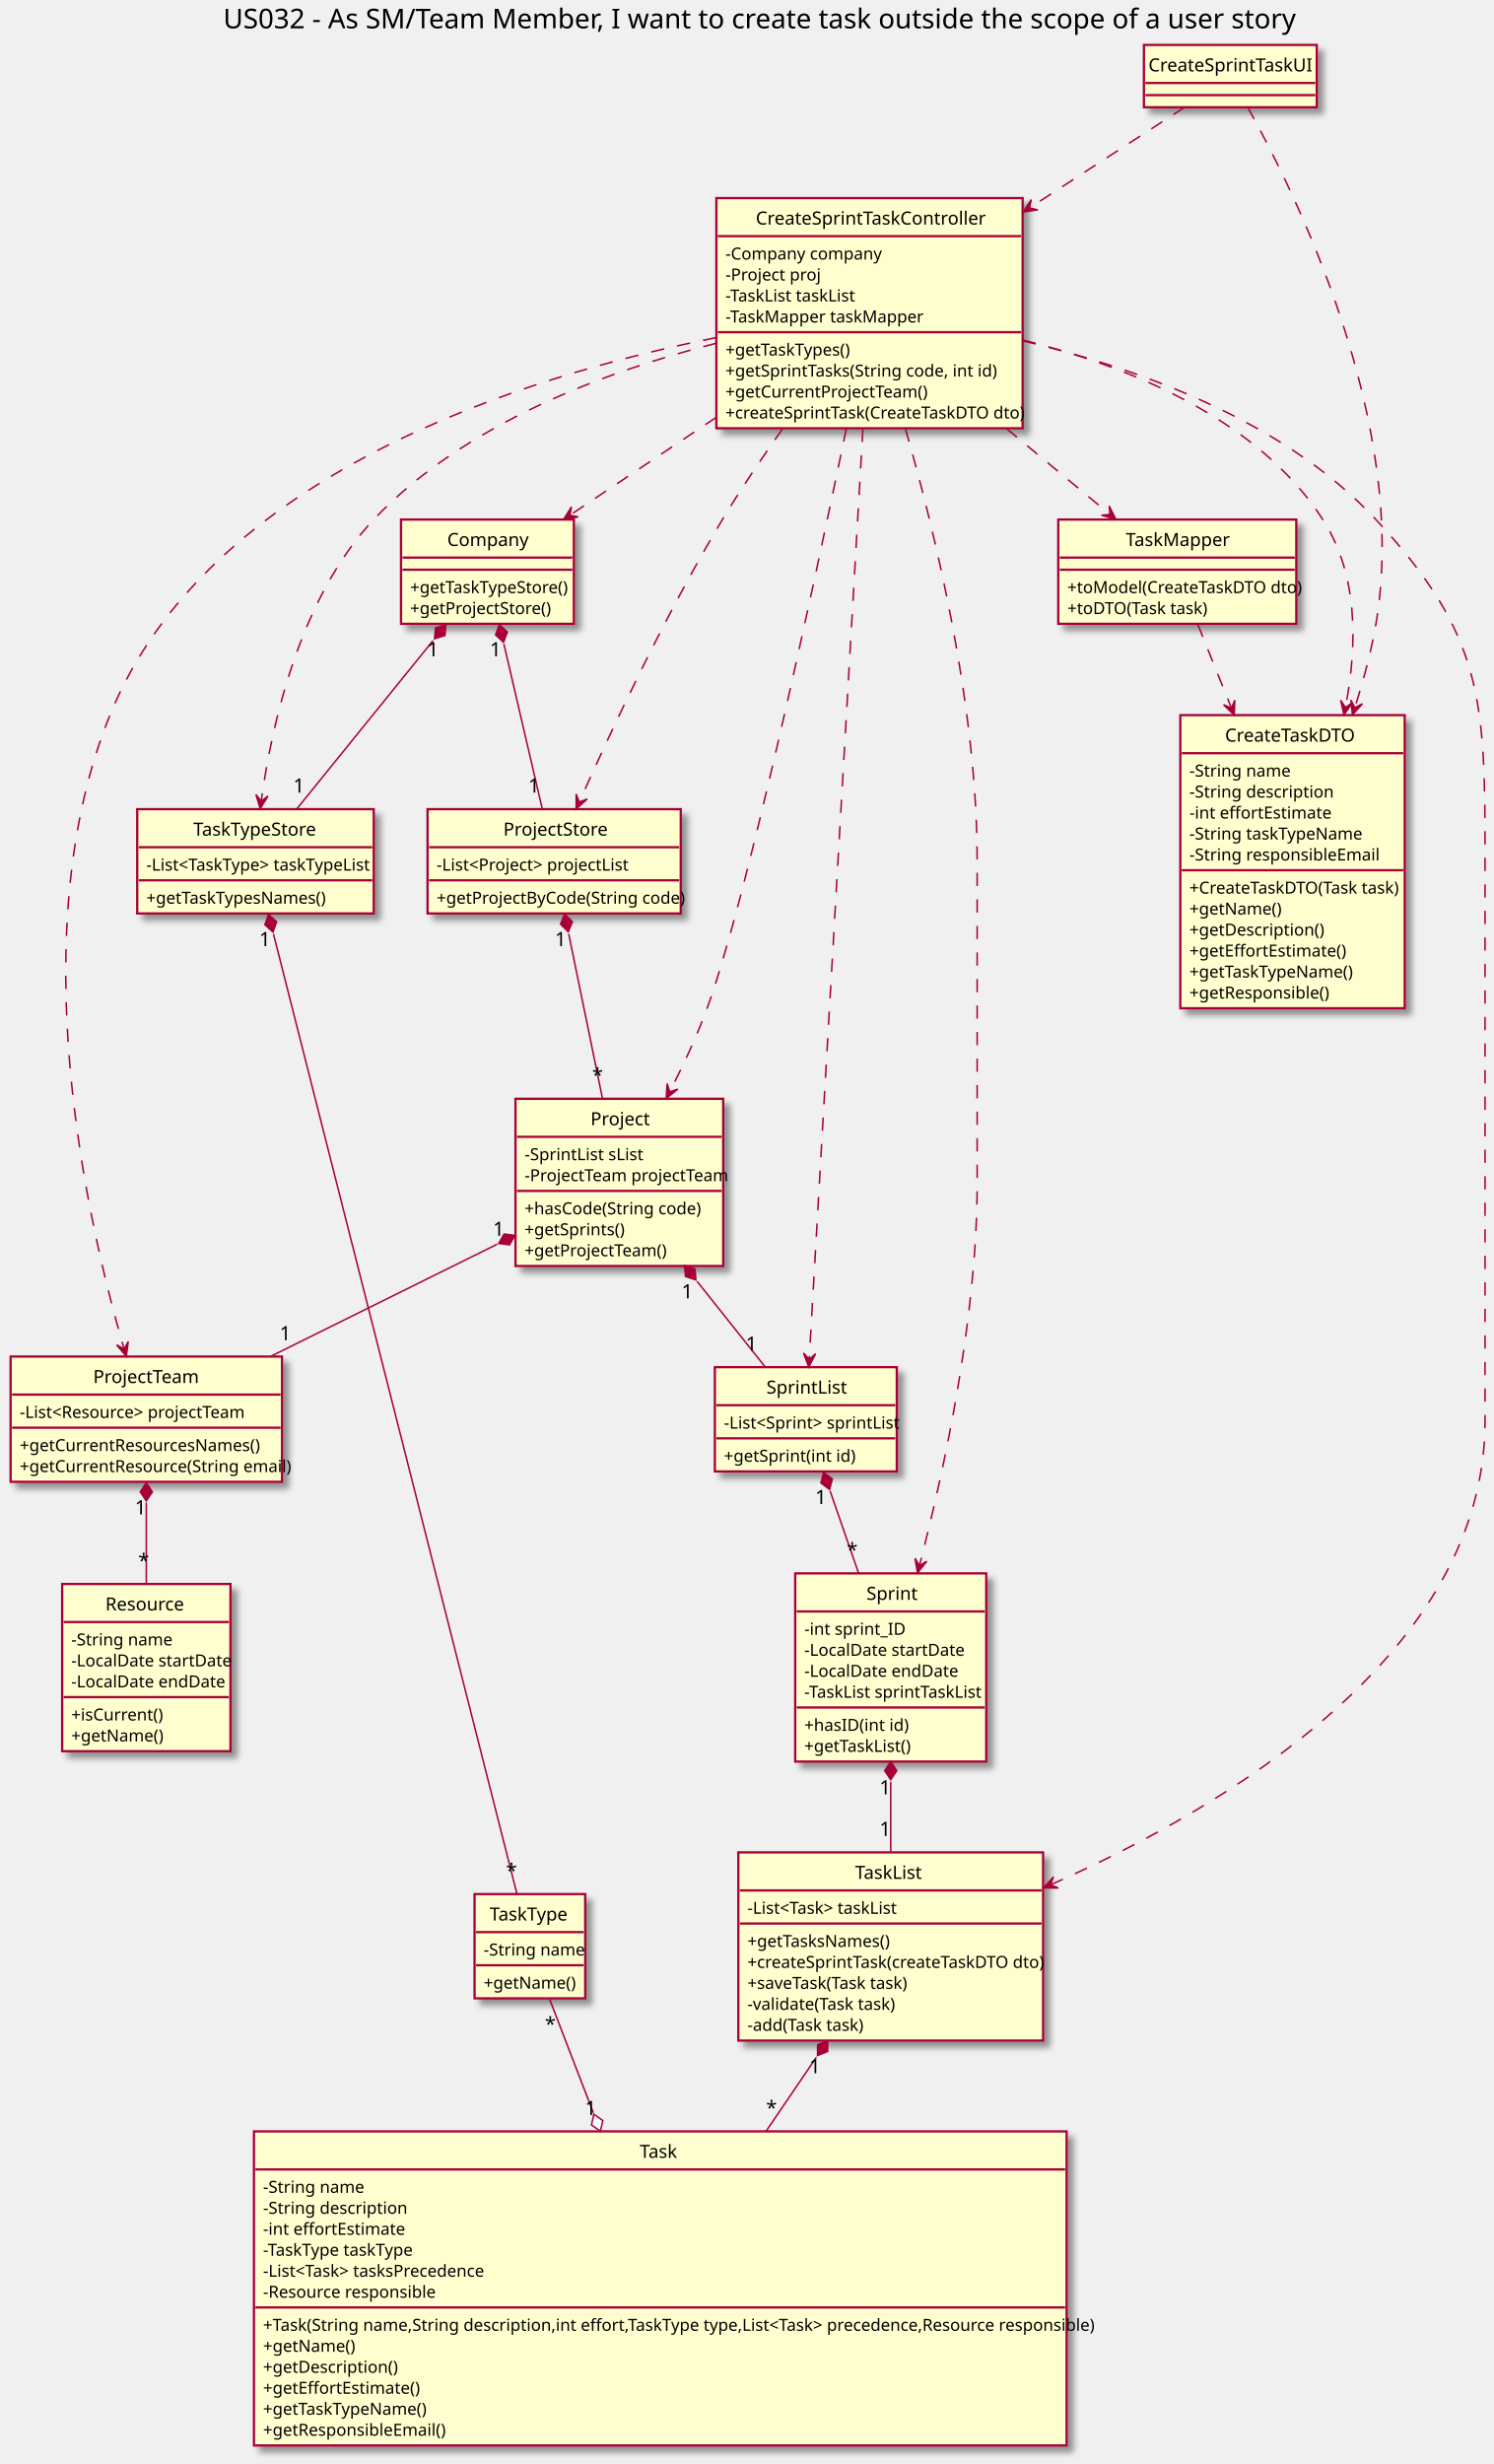
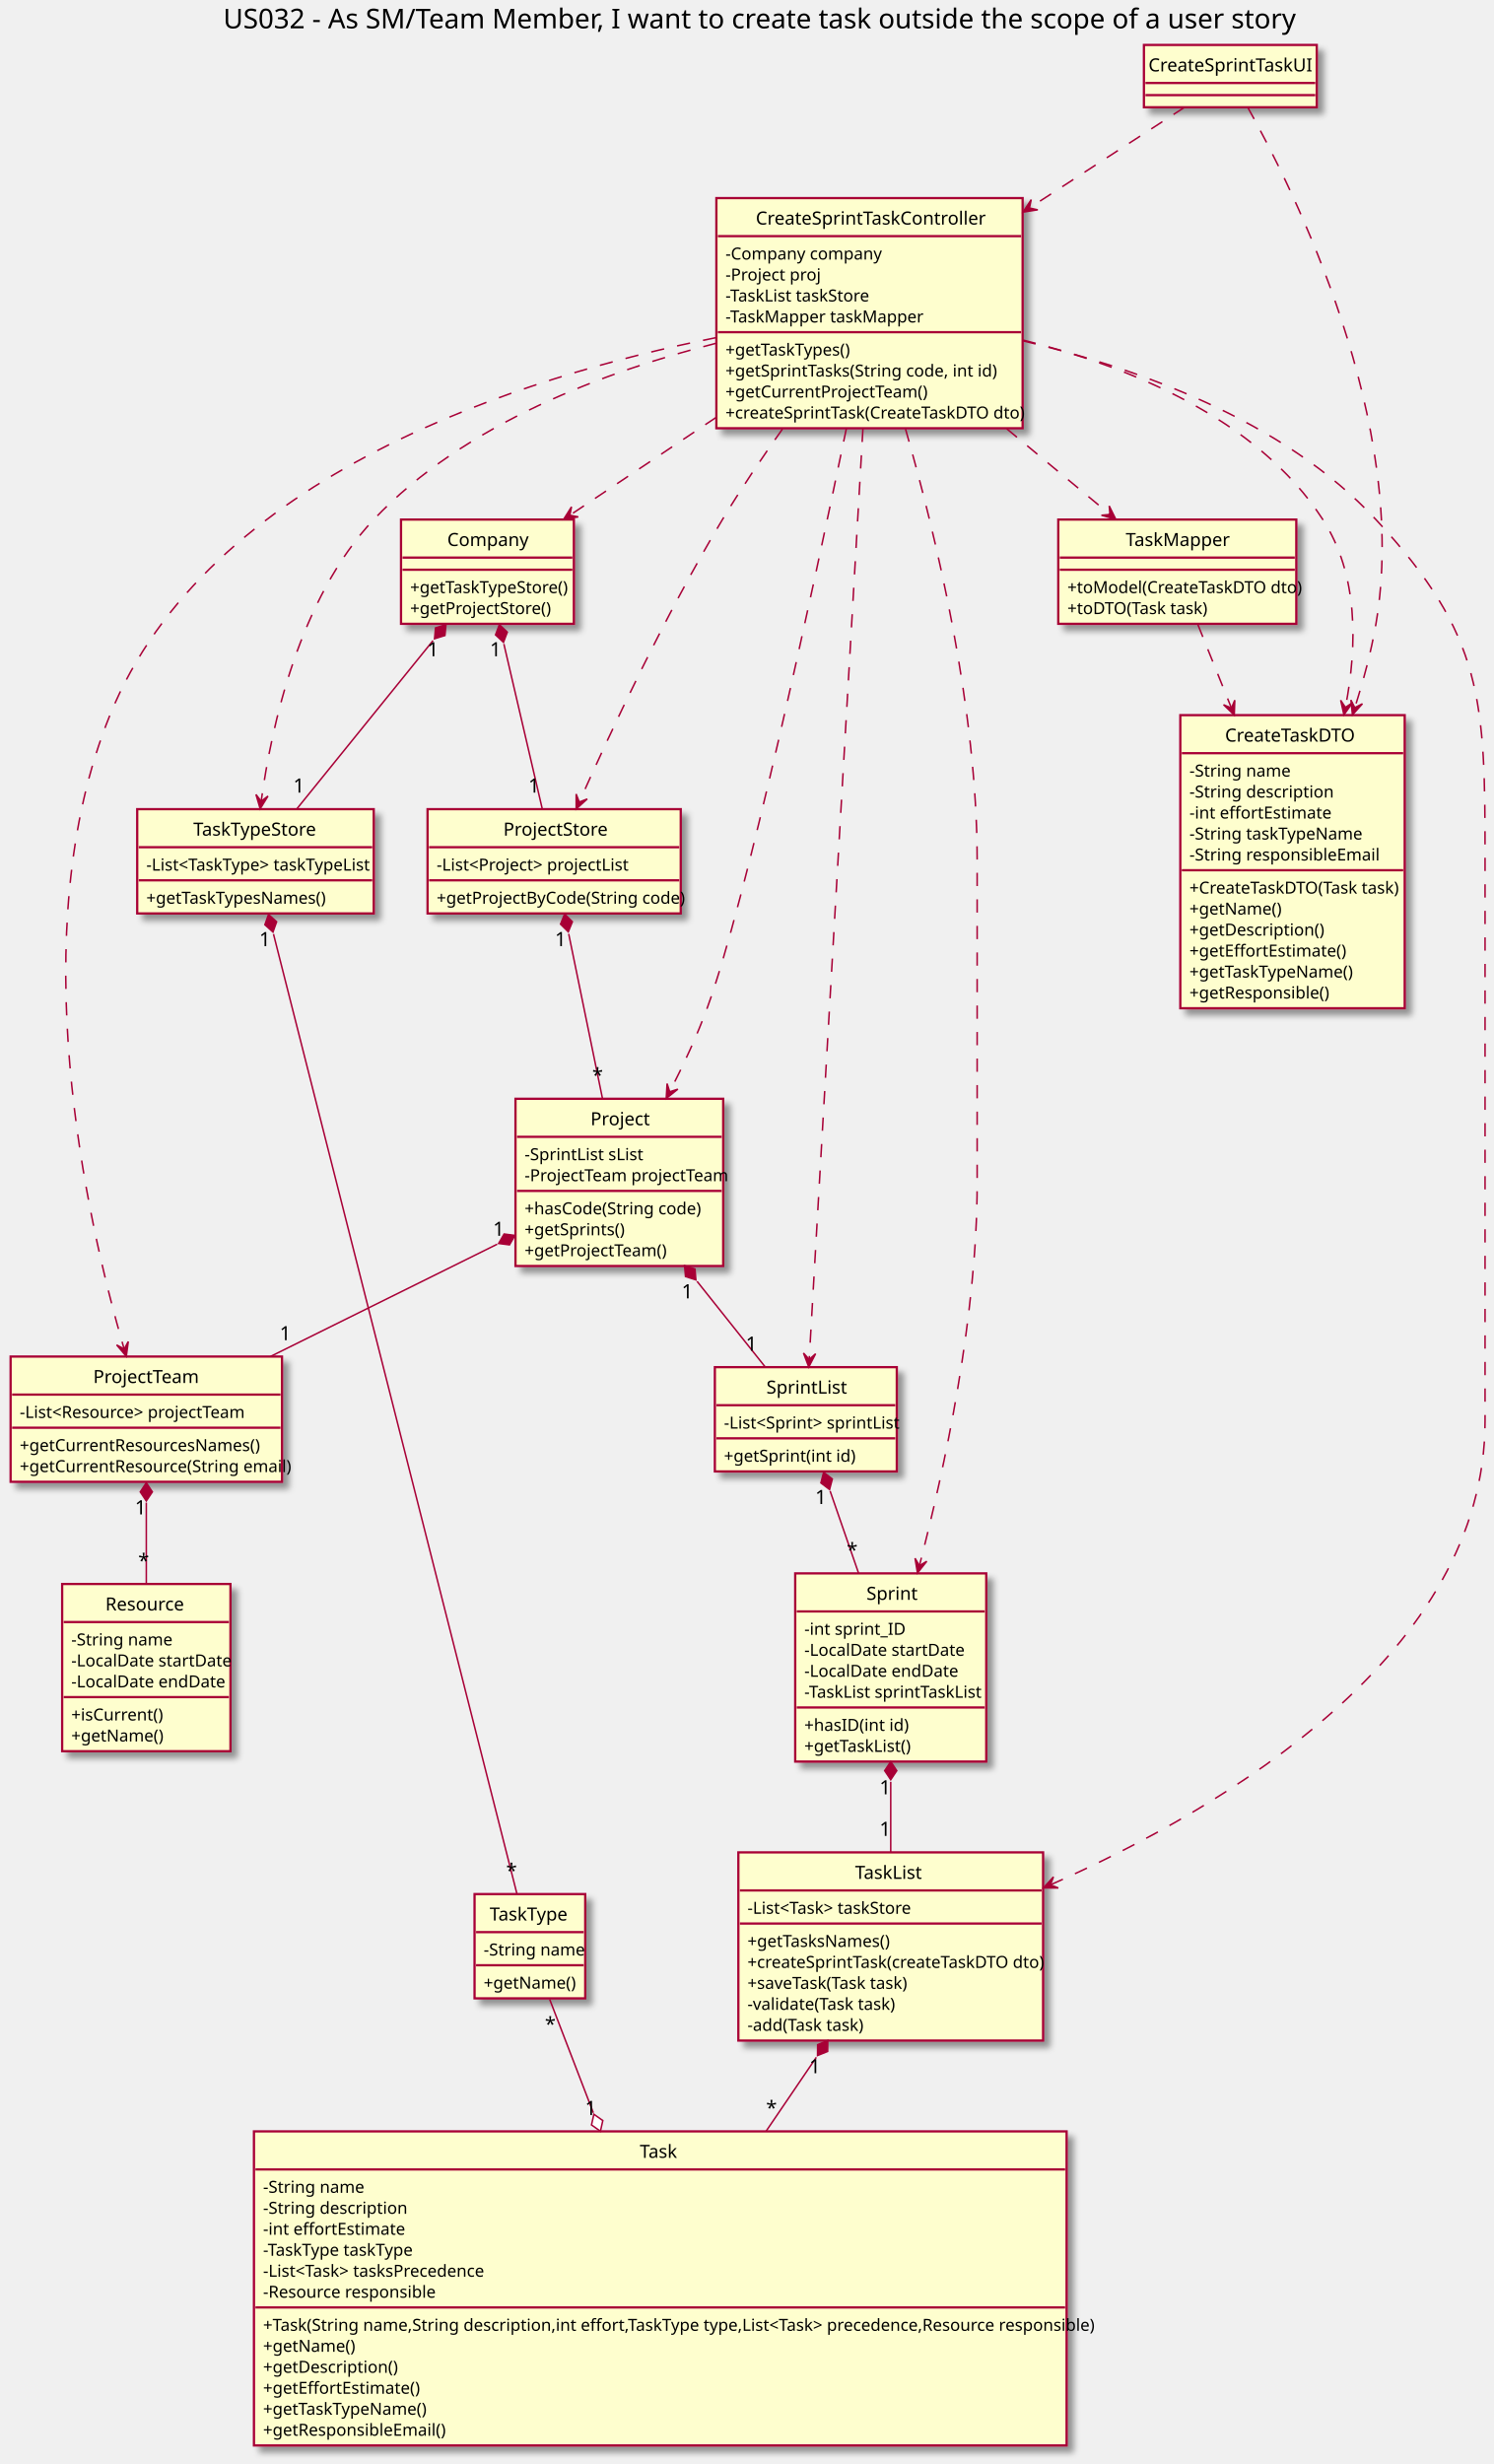
<svg xmlns="http://www.w3.org/2000/svg" contentScriptType="application/ecmascript" contentStyleType="text/css" height="1300.8px" preserveAspectRatio="none" style="width:788px;height:1300px;background:#FFFFFF;" version="1.1" viewBox="0 0 788 1300" width="788.8px" zoomAndPan="magnify">
  <defs>
    <filter height="300%" id="fg4jkliilex7c" width="300%" x="-1" y="-1">
      <feGaussianBlur result="blurOut" stdDeviation="1.6" />
      <feColorMatrix in="blurOut" result="blurOut2" type="matrix" values="0 0 0 0 0 0 0 0 0 0 0 0 0 0 0 0 0 0 .4 0" />
      <feOffset dx="3.2" dy="3.2" in="blurOut2" result="blurOut3" />
      <feBlend in="SourceGraphic" in2="blurOut3" mode="normal" />
    </filter>
  </defs>
  <g>
    <text fill="#000000" font-family="sans-serif" font-size="14.4" lengthAdjust="spacing" textLength="543.2" x="117.8" y="14.948">US032 - As SM/Team Member, I want to create task outside the scope of a user story</text>
    <rect codeLine="8" fill="#FEFECE" filter="url(#fg4jkliilex7c)" height="32.875" id="CreateSprintTaskUI" style="stroke:#A80036;stroke-width:1.2;" width="91.2" x="603.6" y="23.712" />
    <text fill="#000000" font-family="sans-serif" font-size="9.6" lengthAdjust="spacing" textLength="86.4" x="606" y="37.678">CreateSprintTaskUI</text>
    <line style="stroke:#A80036;stroke-width:1.2;" x1="604.4" x2="694" y1="43.788" y2="43.788" />
    <line style="stroke:#A80036;stroke-width:1.2;" x1="604.4" x2="694" y1="50.188" y2="50.188" />
    <rect codeLine="10" fill="#FEFECE" filter="url(#fg4jkliilex7c)" height="121.425" id="CreateSprintTaskController" style="stroke:#A80036;stroke-width:1.2;" width="161.6" x="378" y="104.513" />
    <text fill="#000000" font-family="sans-serif" font-size="9.6" lengthAdjust="spacing" textLength="120" x="398.8" y="118.478">CreateSprintTaskController</text>
    <line style="stroke:#A80036;stroke-width:1.2;" x1="378.8" x2="538.8" y1="124.588" y2="124.588" />
    <text fill="#000000" font-family="sans-serif" font-size="8.8" lengthAdjust="spacing" textLength="76.8" x="382.8" y="136.923">-Company company</text>
    <text fill="#000000" font-family="sans-serif" font-size="8.8" lengthAdjust="spacing" textLength="46.4" x="382.8" y="147.991">-Project proj</text>
-     <text fill="#000000" font-family="sans-serif" font-size="8.8" lengthAdjust="spacing" textLength="67.2" x="382.8" y="159.06">-TaskList taskList</text>
+     <text fill="#000000" font-family="sans-serif" font-size="8.8" lengthAdjust="spacing" textLength="67.2" x="382.8" y="159.06">-TaskList taskStore</text>
    <text fill="#000000" font-family="sans-serif" font-size="8.8" lengthAdjust="spacing" textLength="97.6" x="382.8" y="170.129">-TaskMapper taskMapper</text>
    <line style="stroke:#A80036;stroke-width:1.2;" x1="378.8" x2="538.8" y1="175.262" y2="175.262" />
    <text fill="#000000" font-family="sans-serif" font-size="8.8" lengthAdjust="spacing" textLength="65.6" x="382.8" y="187.598">+getTaskTypes()</text>
    <text fill="#000000" font-family="sans-serif" font-size="8.8" lengthAdjust="spacing" textLength="135.2" x="382.8" y="198.666">+getSprintTasks(String code, int id)</text>
    <text fill="#000000" font-family="sans-serif" font-size="8.8" lengthAdjust="spacing" textLength="99.2" x="382.8" y="209.735">+getCurrentProjectTeam()</text>
    <text fill="#000000" font-family="sans-serif" font-size="8.8" lengthAdjust="spacing" textLength="152" x="382.8" y="220.804">+createSprintTask(CreateTaskDTO dto)</text>
    <rect codeLine="21" fill="#FEFECE" filter="url(#fg4jkliilex7c)" height="55.013" id="Company" style="stroke:#A80036;stroke-width:1.2;" width="91.2" x="211.6" y="274.113" />
    <text fill="#000000" font-family="sans-serif" font-size="9.6" lengthAdjust="spacing" textLength="42.4" x="236" y="288.078">Company</text>
    <line style="stroke:#A80036;stroke-width:1.2;" x1="212.4" x2="302" y1="294.188" y2="294.188" />
    <line style="stroke:#A80036;stroke-width:1.2;" x1="212.4" x2="302" y1="300.587" y2="300.587" />
    <text fill="#000000" font-family="sans-serif" font-size="8.8" lengthAdjust="spacing" textLength="81.6" x="216.4" y="312.923">+getTaskTypeStore()</text>
    <text fill="#000000" font-family="sans-serif" font-size="8.8" lengthAdjust="spacing" textLength="70.4" x="216.4" y="323.991">+getProjectStore()</text>
    <rect codeLine="26" fill="#FEFECE" filter="url(#fg4jkliilex7c)" height="55.013" id="TaskTypeStore" style="stroke:#A80036;stroke-width:1.2;" width="124.8" x="72.4" y="426.913" />
    <text fill="#000000" font-family="sans-serif" font-size="9.6" lengthAdjust="spacing" textLength="65.6" x="102" y="440.878">TaskTypeStore</text>
    <line style="stroke:#A80036;stroke-width:1.2;" x1="73.2" x2="196.4" y1="446.988" y2="446.988" />
    <text fill="#000000" font-family="sans-serif" font-size="8.8" lengthAdjust="spacing" textLength="115.2" x="77.2" y="459.323">-List&lt;TaskType&gt; taskTypeList</text>
    <line style="stroke:#A80036;stroke-width:1.2;" x1="73.2" x2="196.4" y1="464.456" y2="464.456" />
    <text fill="#000000" font-family="sans-serif" font-size="8.8" lengthAdjust="spacing" textLength="92" x="77.2" y="476.791">+getTaskTypesNames()</text>
    <rect codeLine="31" fill="#FEFECE" filter="url(#fg4jkliilex7c)" height="55.013" id="TaskType" style="stroke:#A80036;stroke-width:1.2;" width="58.4" x="250.4" y="999.312" />
    <text fill="#000000" font-family="sans-serif" font-size="9.6" lengthAdjust="spacing" textLength="42.4" x="258.4" y="1013.278">TaskType</text>
    <line style="stroke:#A80036;stroke-width:1.2;" x1="251.2" x2="308" y1="1019.388" y2="1019.388" />
    <text fill="#000000" font-family="sans-serif" font-size="8.8" lengthAdjust="spacing" textLength="48.8" x="255.2" y="1031.723">-String name</text>
    <line style="stroke:#A80036;stroke-width:1.2;" x1="251.2" x2="308" y1="1036.856" y2="1036.856" />
    <text fill="#000000" font-family="sans-serif" font-size="8.8" lengthAdjust="spacing" textLength="44.8" x="255.2" y="1049.191">+getName()</text>
    <rect codeLine="36" fill="#FEFECE" filter="url(#fg4jkliilex7c)" height="55.013" id="ProjectStore" style="stroke:#A80036;stroke-width:1.2;" width="133.6" x="225.6" y="426.913" />
    <text fill="#000000" font-family="sans-serif" font-size="9.6" lengthAdjust="spacing" textLength="53.6" x="265.6" y="440.878">ProjectStore</text>
    <line style="stroke:#A80036;stroke-width:1.2;" x1="226.4" x2="358.4" y1="446.988" y2="446.988" />
    <text fill="#000000" font-family="sans-serif" font-size="8.8" lengthAdjust="spacing" textLength="95.2" x="230.4" y="459.323">-List&lt;Project&gt; projectList</text>
    <line style="stroke:#A80036;stroke-width:1.2;" x1="226.4" x2="358.4" y1="464.456" y2="464.456" />
    <text fill="#000000" font-family="sans-serif" font-size="8.8" lengthAdjust="spacing" textLength="124" x="230.4" y="476.791">+getProjectByCode(String code)</text>
    <rect codeLine="41" fill="#FEFECE" filter="url(#fg4jkliilex7c)" height="88.219" id="Project" style="stroke:#A80036;stroke-width:1.2;" width="109.6" x="272" y="579.712" />
    <text fill="#000000" font-family="sans-serif" font-size="9.6" lengthAdjust="spacing" textLength="30.4" x="311.6" y="593.678">Project</text>
    <line style="stroke:#A80036;stroke-width:1.2;" x1="272.8" x2="380.8" y1="599.788" y2="599.788" />
    <text fill="#000000" font-family="sans-serif" font-size="8.8" lengthAdjust="spacing" textLength="60" x="276.8" y="612.123">-SprintList sList</text>
    <text fill="#000000" font-family="sans-serif" font-size="8.8" lengthAdjust="spacing" textLength="100" x="276.8" y="623.191">-ProjectTeam projectTeam</text>
    <line style="stroke:#A80036;stroke-width:1.2;" x1="272.8" x2="380.8" y1="628.325" y2="628.325" />
    <text fill="#000000" font-family="sans-serif" font-size="8.8" lengthAdjust="spacing" textLength="89.6" x="276.8" y="640.66">+hasCode(String code)</text>
    <text fill="#000000" font-family="sans-serif" font-size="8.8" lengthAdjust="spacing" textLength="50.4" x="276.8" y="651.729">+getSprints()</text>
    <text fill="#000000" font-family="sans-serif" font-size="8.8" lengthAdjust="spacing" textLength="70.4" x="276.8" y="662.798">+getProjectTeam()</text>
    <rect codeLine="49" fill="#FEFECE" filter="url(#fg4jkliilex7c)" height="55.013" id="SprintList" style="stroke:#A80036;stroke-width:1.2;" width="96" x="377.2" y="721.312" />
    <text fill="#000000" font-family="sans-serif" font-size="9.6" lengthAdjust="spacing" textLength="41.6" x="404.4" y="735.278">SprintList</text>
    <line style="stroke:#A80036;stroke-width:1.2;" x1="378" x2="472.4" y1="741.388" y2="741.388" />
    <text fill="#000000" font-family="sans-serif" font-size="8.8" lengthAdjust="spacing" textLength="86.4" x="382" y="753.723">-List&lt;Sprint&gt; sprintList</text>
    <line style="stroke:#A80036;stroke-width:1.2;" x1="378" x2="472.4" y1="758.856" y2="758.856" />
    <text fill="#000000" font-family="sans-serif" font-size="8.8" lengthAdjust="spacing" textLength="63.2" x="382" y="771.191">+getSprint(int id)</text>
    <rect codeLine="54" fill="#FEFECE" filter="url(#fg4jkliilex7c)" height="99.287" id="Sprint" style="stroke:#A80036;stroke-width:1.2;" width="100.8" x="419.6" y="830.112" />
    <text fill="#000000" font-family="sans-serif" font-size="9.6" lengthAdjust="spacing" textLength="25.6" x="457.2" y="844.078">Sprint</text>
    <line style="stroke:#A80036;stroke-width:1.2;" x1="420.4" x2="519.6" y1="850.188" y2="850.188" />
    <text fill="#000000" font-family="sans-serif" font-size="8.8" lengthAdjust="spacing" textLength="48" x="424.4" y="862.523">-int sprint_ID</text>
    <text fill="#000000" font-family="sans-serif" font-size="8.8" lengthAdjust="spacing" textLength="79.2" x="424.4" y="873.591">-LocalDate startDate</text>
    <text fill="#000000" font-family="sans-serif" font-size="8.8" lengthAdjust="spacing" textLength="76" x="424.4" y="884.66">-LocalDate endDate</text>
    <text fill="#000000" font-family="sans-serif" font-size="8.8" lengthAdjust="spacing" textLength="91.2" x="424.4" y="895.729">-TaskList sprintTaskList</text>
    <line style="stroke:#A80036;stroke-width:1.2;" x1="420.4" x2="519.6" y1="900.862" y2="900.862" />
    <text fill="#000000" font-family="sans-serif" font-size="8.8" lengthAdjust="spacing" textLength="50.4" x="424.4" y="913.198">+hasID(int id)</text>
    <text fill="#000000" font-family="sans-serif" font-size="8.8" lengthAdjust="spacing" textLength="55.2" x="424.4" y="924.266">+getTaskList()</text>
    <rect codeLine="63" fill="#FEFECE" filter="url(#fg4jkliilex7c)" height="99.287" id="TaskList" style="stroke:#A80036;stroke-width:1.2;" width="160.8" x="389.6" y="977.312" />
    <text fill="#000000" font-family="sans-serif" font-size="9.6" lengthAdjust="spacing" textLength="37.6" x="451.2" y="991.278">TaskList</text>
    <line style="stroke:#A80036;stroke-width:1.2;" x1="390.4" x2="549.6" y1="997.388" y2="997.388" />
-     <text fill="#000000" font-family="sans-serif" font-size="8.8" lengthAdjust="spacing" textLength="76.8" x="394.4" y="1009.723">-List&lt;Task&gt; taskList</text>
+     <text fill="#000000" font-family="sans-serif" font-size="8.8" lengthAdjust="spacing" textLength="76.8" x="394.4" y="1009.723">-List&lt;Task&gt; taskStore</text>
    <line style="stroke:#A80036;stroke-width:1.2;" x1="390.4" x2="549.6" y1="1014.856" y2="1014.856" />
    <text fill="#000000" font-family="sans-serif" font-size="8.8" lengthAdjust="spacing" textLength="72.8" x="394.4" y="1027.191">+getTasksNames()</text>
    <text fill="#000000" font-family="sans-serif" font-size="8.8" lengthAdjust="spacing" textLength="151.2" x="394.4" y="1038.26">+createSprintTask(createTaskDTO dto)</text>
    <text fill="#000000" font-family="sans-serif" font-size="8.8" lengthAdjust="spacing" textLength="85.6" x="394.4" y="1049.329">+saveTask(Task task)</text>
    <text fill="#000000" font-family="sans-serif" font-size="8.8" lengthAdjust="spacing" textLength="76" x="394.4" y="1060.398">-validate(Task task)</text>
    <text fill="#000000" font-family="sans-serif" font-size="8.8" lengthAdjust="spacing" textLength="60.8" x="394.4" y="1071.466">-add(Task task)</text>
    <rect codeLine="72" fill="#FEFECE" filter="url(#fg4jkliilex7c)" height="165.7" id="Task" style="stroke:#A80036;stroke-width:1.2;" width="428.8" x="134" y="1124.513" />
    <text fill="#000000" font-family="sans-serif" font-size="9.6" lengthAdjust="spacing" textLength="21.6" x="337.6" y="1138.478">Task</text>
    <line style="stroke:#A80036;stroke-width:1.2;" x1="134.8" x2="562" y1="1144.588" y2="1144.588" />
    <text fill="#000000" font-family="sans-serif" font-size="8.8" lengthAdjust="spacing" textLength="48.8" x="138.8" y="1156.923">-String name</text>
    <text fill="#000000" font-family="sans-serif" font-size="8.8" lengthAdjust="spacing" textLength="70.4" x="138.8" y="1167.991">-String description</text>
    <text fill="#000000" font-family="sans-serif" font-size="8.8" lengthAdjust="spacing" textLength="68" x="138.8" y="1179.06">-int effortEstimate</text>
    <text fill="#000000" font-family="sans-serif" font-size="8.8" lengthAdjust="spacing" textLength="78.4" x="138.8" y="1190.129">-TaskType taskType</text>
    <text fill="#000000" font-family="sans-serif" font-size="8.8" lengthAdjust="spacing" textLength="114.4" x="138.8" y="1201.198">-List&lt;Task&gt; tasksPrecedence</text>
    <text fill="#000000" font-family="sans-serif" font-size="8.8" lengthAdjust="spacing" textLength="88" x="138.8" y="1212.266">-Resource responsible</text>
    <line style="stroke:#A80036;stroke-width:1.2;" x1="134.8" x2="562" y1="1217.4" y2="1217.4" />
    <text fill="#000000" font-family="sans-serif" font-size="8.8" lengthAdjust="spacing" textLength="419.2" x="138.8" y="1229.735">+Task(String name,String description,int effort,TaskType type,List&lt;Task&gt; precedence,Resource responsible)</text>
    <text fill="#000000" font-family="sans-serif" font-size="8.8" lengthAdjust="spacing" textLength="44.8" x="138.8" y="1240.804">+getName()</text>
    <text fill="#000000" font-family="sans-serif" font-size="8.8" lengthAdjust="spacing" textLength="66.4" x="138.8" y="1251.873">+getDescription()</text>
    <text fill="#000000" font-family="sans-serif" font-size="8.8" lengthAdjust="spacing" textLength="76.8" x="138.8" y="1262.941">+getEffortEstimate()</text>
    <text fill="#000000" font-family="sans-serif" font-size="8.8" lengthAdjust="spacing" textLength="82.4" x="138.8" y="1274.01">+getTaskTypeName()</text>
    <text fill="#000000" font-family="sans-serif" font-size="8.8" lengthAdjust="spacing" textLength="89.6" x="138.8" y="1285.079">+getResponsibleEmail()</text>
    <rect codeLine="87" fill="#FEFECE" filter="url(#fg4jkliilex7c)" height="66.081" id="ProjectTeam" style="stroke:#A80036;stroke-width:1.2;" width="143.2" x="5.6" y="715.712" />
    <text fill="#000000" font-family="sans-serif" font-size="9.6" lengthAdjust="spacing" textLength="56" x="49.2" y="729.678">ProjectTeam</text>
    <line style="stroke:#A80036;stroke-width:1.2;" x1="6.4" x2="148" y1="735.788" y2="735.788" />
    <text fill="#000000" font-family="sans-serif" font-size="8.8" lengthAdjust="spacing" textLength="113.6" x="10.4" y="748.123">-List&lt;Resource&gt; projectTeam</text>
    <line style="stroke:#A80036;stroke-width:1.2;" x1="6.4" x2="148" y1="753.256" y2="753.256" />
    <text fill="#000000" font-family="sans-serif" font-size="8.8" lengthAdjust="spacing" textLength="120.8" x="10.4" y="765.591">+getCurrentResourcesNames()</text>
    <text fill="#000000" font-family="sans-serif" font-size="8.8" lengthAdjust="spacing" textLength="133.6" x="10.4" y="776.66">+getCurrentResource(String email)</text>
    <rect codeLine="93" fill="#FEFECE" filter="url(#fg4jkliilex7c)" height="88.219" id="Resource" style="stroke:#A80036;stroke-width:1.2;" width="88.8" x="32.8" y="835.712" />
    <text fill="#000000" font-family="sans-serif" font-size="9.6" lengthAdjust="spacing" textLength="43.2" x="55.6" y="849.678">Resource</text>
    <line style="stroke:#A80036;stroke-width:1.2;" x1="33.6" x2="120.8" y1="855.788" y2="855.788" />
    <text fill="#000000" font-family="sans-serif" font-size="8.8" lengthAdjust="spacing" textLength="48.8" x="37.6" y="868.123">-String name</text>
    <text fill="#000000" font-family="sans-serif" font-size="8.8" lengthAdjust="spacing" textLength="79.2" x="37.6" y="879.191">-LocalDate startDate</text>
    <text fill="#000000" font-family="sans-serif" font-size="8.8" lengthAdjust="spacing" textLength="76" x="37.6" y="890.26">-LocalDate endDate</text>
    <line style="stroke:#A80036;stroke-width:1.2;" x1="33.6" x2="120.8" y1="895.394" y2="895.394" />
    <text fill="#000000" font-family="sans-serif" font-size="8.8" lengthAdjust="spacing" textLength="46.4" x="37.6" y="907.729">+isCurrent()</text>
    <text fill="#000000" font-family="sans-serif" font-size="8.8" lengthAdjust="spacing" textLength="44.8" x="37.6" y="918.798">+getName()</text>
    <rect codeLine="101" fill="#FEFECE" filter="url(#fg4jkliilex7c)" height="55.013" id="TaskMapper" style="stroke:#A80036;stroke-width:1.2;" width="125.6" x="558.4" y="274.113" />
    <text fill="#000000" font-family="sans-serif" font-size="9.6" lengthAdjust="spacing" textLength="54.4" x="594" y="288.078">TaskMapper</text>
    <line style="stroke:#A80036;stroke-width:1.2;" x1="559.2" x2="683.2" y1="294.188" y2="294.188" />
    <line style="stroke:#A80036;stroke-width:1.2;" x1="559.2" x2="683.2" y1="300.587" y2="300.587" />
    <text fill="#000000" font-family="sans-serif" font-size="8.8" lengthAdjust="spacing" textLength="116" x="563.2" y="312.923">+toModel(CreateTaskDTO dto)</text>
    <text fill="#000000" font-family="sans-serif" font-size="8.8" lengthAdjust="spacing" textLength="72" x="563.2" y="323.991">+toDTO(Task task)</text>
    <rect codeLine="106" fill="#FEFECE" filter="url(#fg4jkliilex7c)" height="154.631" id="CreateTaskDTO" style="stroke:#A80036;stroke-width:1.2;" width="118.4" x="622.8" y="377.312" />
    <text fill="#000000" font-family="sans-serif" font-size="9.6" lengthAdjust="spacing" textLength="71.2" x="646.4" y="391.278">CreateTaskDTO</text>
    <line style="stroke:#A80036;stroke-width:1.2;" x1="623.6" x2="740.4" y1="397.387" y2="397.387" />
    <text fill="#000000" font-family="sans-serif" font-size="8.8" lengthAdjust="spacing" textLength="48.8" x="627.6" y="409.723">-String name</text>
    <text fill="#000000" font-family="sans-serif" font-size="8.8" lengthAdjust="spacing" textLength="70.4" x="627.6" y="420.791">-String description</text>
    <text fill="#000000" font-family="sans-serif" font-size="8.8" lengthAdjust="spacing" textLength="68" x="627.6" y="431.86">-int effortEstimate</text>
    <text fill="#000000" font-family="sans-serif" font-size="8.8" lengthAdjust="spacing" textLength="84.8" x="627.6" y="442.929">-String taskTypeName</text>
    <text fill="#000000" font-family="sans-serif" font-size="8.8" lengthAdjust="spacing" textLength="92" x="627.6" y="453.998">-String responsibleEmail</text>
    <line style="stroke:#A80036;stroke-width:1.2;" x1="623.6" x2="740.4" y1="459.131" y2="459.131" />
    <text fill="#000000" font-family="sans-serif" font-size="8.8" lengthAdjust="spacing" textLength="108.8" x="627.6" y="471.466">+CreateTaskDTO(Task task)</text>
    <text fill="#000000" font-family="sans-serif" font-size="8.8" lengthAdjust="spacing" textLength="44.8" x="627.6" y="482.535">+getName()</text>
    <text fill="#000000" font-family="sans-serif" font-size="8.8" lengthAdjust="spacing" textLength="66.4" x="627.6" y="493.604">+getDescription()</text>
    <text fill="#000000" font-family="sans-serif" font-size="8.8" lengthAdjust="spacing" textLength="76.8" x="627.6" y="504.673">+getEffortEstimate()</text>
    <text fill="#000000" font-family="sans-serif" font-size="8.8" lengthAdjust="spacing" textLength="82.4" x="627.6" y="515.741">+getTaskTypeName()</text>
    <text fill="#000000" font-family="sans-serif" font-size="8.8" lengthAdjust="spacing" textLength="70.4" x="627.6" y="526.81">+getResponsible()</text>
    <path codeLine="120" d="M625.088,56.569 C604.36,70.016 573.2,90.249 543.432,109.569 " fill="none" id="CreateSprintTaskUI-to-CreateSprintTaskController" style="stroke:#A80036;stroke-width:0.8;stroke-dasharray:7.0,7.0;" />
    <polygon fill="#A80036" points="539.816,111.921,547.6,110.7,543.176,109.749,544.126,105.325,539.816,111.921" style="stroke:#A80036;stroke-width:0.8;" />
    <path codeLine="121" d="M658.384,56.633 C682.432,99.689 744.184,223.345 726,329.312 C723.52,343.76 719.528,358.752 714.944,373.12 " fill="none" id="CreateSprintTaskUI-to-CreateTaskDTO" style="stroke:#A80036;stroke-width:0.8;stroke-dasharray:7.0,7.0;" />
    <polygon fill="#A80036" points="713.632,377.161,718.897,371.299,714.866,373.356,712.809,369.325,713.632,377.161" style="stroke:#A80036;stroke-width:0.8;" />
    <path codeLine="123" d="M377.96,220.161 C351.656,237.752 323.456,256.608 300.936,271.673 " fill="none" id="CreateSprintTaskController-to-Company" style="stroke:#A80036;stroke-width:0.8;stroke-dasharray:7.0,7.0;" />
    <polygon fill="#A80036" points="297.368,274.057,305.131,272.707,300.691,271.83,301.568,267.39,297.368,274.057" style="stroke:#A80036;stroke-width:0.8;" />
    <path codeLine="124" d="M377.872,181.113 C320.352,195.704 245.104,223.385 197.2,274.113 C157.944,315.673 143.248,383.2 137.84,422.536 " fill="none" id="CreateSprintTaskController-to-TaskTypeStore" style="stroke:#A80036;stroke-width:0.8;stroke-dasharray:7.0,7.0;" />
    <polygon fill="#A80036" points="137.288,426.721,141.406,420.003,137.814,422.755,135.062,419.162,137.288,426.721" style="stroke:#A80036;stroke-width:0.8;" />
    <path codeLine="125" d="M412.888,226.328 C402,241.593 390.776,258.185 381.2,274.113 C350.888,324.553 321.856,386.769 305.648,423.161 " fill="none" id="CreateSprintTaskController-to-ProjectStore" style="stroke:#A80036;stroke-width:0.8;stroke-dasharray:7.0,7.0;" />
    <polygon fill="#A80036" points="304.024,426.817,309.869,421.533,305.646,423.16,304.019,418.937,304.024,426.817" style="stroke:#A80036;stroke-width:0.8;" />
    <path codeLine="126" d="M446.584,226.129 C428.232,314.712 393.56,475.993 373.2,531.712 C367.824,546.433 360.64,561.832 353.536,575.705 " fill="none" id="CreateSprintTaskController-to-Project" style="stroke:#A80036;stroke-width:0.8;stroke-dasharray:7.0,7.0;" />
    <polygon fill="#A80036" points="351.536,579.568,357.682,574.638,353.371,576.014,351.995,571.703,351.536,579.568" style="stroke:#A80036;stroke-width:0.8;" />
    <path codeLine="127" d="M455.328,226.208 C448.24,348.976 432.32,624.777 426.984,717.232 " fill="none" id="CreateSprintTaskController-to-SprintList" style="stroke:#A80036;stroke-width:0.8;stroke-dasharray:7.0,7.0;" />
    <polygon fill="#A80036" points="426.752,721.232,430.359,714.227,426.981,717.239,423.969,713.861,426.752,721.232" style="stroke:#A80036;stroke-width:0.8;" />
    <path codeLine="128" d="M477.792,226.304 C494.304,284.024 515.6,373.937 515.6,453.712 C515.6,453.712 515.6,453.712 515.6,624.513 C515.6,695.033 498.416,774.841 485.144,825.961 " fill="none" id="CreateSprintTaskController-to-Sprint" style="stroke:#A80036;stroke-width:0.8;stroke-dasharray:7.0,7.0;" />
    <polygon fill="#A80036" points="484.112,829.896,489.023,823.735,485.12,826.025,482.829,822.122,484.112,829.896" style="stroke:#A80036;stroke-width:0.8;" />
    <path codeLine="129" d="M539.632,179.8 C598.824,193.84 677.048,221.417 726,274.113 C783.048,335.529 783.6,369.889 783.6,453.712 C783.6,453.712 783.6,453.712 783.6,749.712 C783.6,872.208 647.28,953.328 554.392,994.385 " fill="none" id="CreateSprintTaskController-to-TaskList" style="stroke:#A80036;stroke-width:0.8;stroke-dasharray:7.0,7.0;" />
    <polygon fill="#A80036" points="550.56,996.064,558.439,996.09,554.22,994.452,555.859,990.233,550.56,996.064" style="stroke:#A80036;stroke-width:0.8;" />
    <path codeLine="130" d="M377.808,178.153 C276.312,198.409 109.416,250.376 58,377.312 C11.56,491.985 45.544,643.129 65.464,711.609 " fill="none" id="CreateSprintTaskController-to-ProjectTeam" style="stroke:#A80036;stroke-width:0.8;stroke-dasharray:7.0,7.0;" />
    <polygon fill="#A80036" points="66.64,715.601,67.696,707.793,65.52,711.76,61.552,709.585,66.64,715.601" style="stroke:#A80036;stroke-width:0.8;" />
    <path codeLine="131" d="M531.216,226.216 C550.088,241.881 569.6,258.08 585.608,271.368 " fill="none" id="CreateSprintTaskController-to-TaskMapper" style="stroke:#A80036;stroke-width:0.8;stroke-dasharray:7.0,7.0;" />
    <polygon fill="#A80036" points="588.768,273.993,585.283,266.926,585.694,271.433,581.187,271.844,588.768,273.993" style="stroke:#A80036;stroke-width:0.8;" />
    <path codeLine="132" d="M539.728,179.385 C594.616,193.056 663.272,220.328 698,274.113 C716.64,302.985 716.352,340.12 709.936,373.128 " fill="none" id="CreateSprintTaskController-to-CreateTaskDTO" style="stroke:#A80036;stroke-width:0.8;stroke-dasharray:7.0,7.0;" />
    <polygon fill="#A80036" points="709.128,377.137,713.685,370.709,709.917,373.215,707.411,369.447,709.128,377.137" style="stroke:#A80036;stroke-width:0.8;" />
    <path codeLine="135" d="M228.488,337.976 C206.544,365.089 176.744,401.897 156.696,426.664 " fill="none" id="Company-backto-TaskTypeStore" style="stroke:#A80036;stroke-width:0.8;" />
    <polygon fill="#A80036" points="235.32,329.545,229.812,331.259,229.275,337.003,234.784,335.288,235.32,329.545" style="stroke:#A80036;stroke-width:0.8;" />
    <text fill="#000000" font-family="sans-serif" font-size="10.4" lengthAdjust="spacing" textLength="5.6" x="225.478" y="346.264">1</text>
    <text fill="#000000" font-family="sans-serif" font-size="10.4" lengthAdjust="spacing" textLength="5.6" x="154.736" y="418.177">1</text>
    <path codeLine="136" d="M265.872,339.752 C272.136,366.673 280.464,402.433 286.104,426.664 " fill="none" id="Company-backto-ProjectStore" style="stroke:#A80036;stroke-width:0.8;" />
    <polygon fill="#A80036" points="263.496,329.545,261.465,334.944,265.668,338.896,267.699,333.496,263.496,329.545" style="stroke:#A80036;stroke-width:0.8;" />
    <text fill="#000000" font-family="sans-serif" font-size="10.4" lengthAdjust="spacing" textLength="5.6" x="258.497" y="346.264">1</text>
    <text fill="#000000" font-family="sans-serif" font-size="10.4" lengthAdjust="spacing" textLength="5.6" x="278.77" y="418.177">1</text>
    <path codeLine="138" d="M144.304,492.784 C171.512,600.016 249.208,906.321 272.752,999.129 " fill="none" id="TaskTypeStore-backto-TaskType" style="stroke:#A80036;stroke-width:0.8;" />
    <polygon fill="#A80036" points="141.688,482.457,139.761,487.894,144.039,491.764,145.966,486.327,141.688,482.457" style="stroke:#A80036;stroke-width:0.8;" />
    <text fill="#000000" font-family="sans-serif" font-size="10.4" lengthAdjust="spacing" textLength="5.6" x="136.791" y="499.196">1</text>
    <text fill="#000000" font-family="sans-serif" font-size="10.4" lengthAdjust="spacing" textLength="4" x="267.065" y="990.653">*</text>
    <path codeLine="140" d="M290.048,1054.864 C296.304,1071.12 304.656,1092.824 313.08,1114.72 " fill="none" id="TaskType-to-Task" style="stroke:#A80036;stroke-width:0.8;" />
    <polygon fill="#FFFFFF" points="316.816,1124.44,318.077,1118.811,313.366,1115.482,312.105,1121.111,316.816,1124.44" style="stroke:#A80036;stroke-width:0.8;" />
    <text fill="#000000" font-family="sans-serif" font-size="10.4" lengthAdjust="spacing" textLength="4" x="287.5" y="1071.605">*</text>
    <text fill="#000000" font-family="sans-serif" font-size="10.4" lengthAdjust="spacing" textLength="5.6" x="308.691" y="1115.887">1</text>
    <path codeLine="142" d="M300.08,492.712 C305.36,518.472 312.408,552.777 317.928,579.705 " fill="none" id="ProjectStore-backto-Project" style="stroke:#A80036;stroke-width:0.8;" />
    <polygon fill="#A80036" points="297.928,482.24,295.759,487.586,299.859,491.644,302.028,486.299,297.928,482.24" style="stroke:#A80036;stroke-width:0.8;" />
    <text fill="#000000" font-family="sans-serif" font-size="10.4" lengthAdjust="spacing" textLength="5.6" x="292.814" y="499.157">1</text>
    <text fill="#000000" font-family="sans-serif" font-size="10.4" lengthAdjust="spacing" textLength="4" x="312.467" y="570.931">*</text>
    <path codeLine="144" d="M367.808,676.024 C380.192,691.585 393.296,708.04 403.848,721.297 " fill="none" id="Project-backto-SprintList" style="stroke:#A80036;stroke-width:0.8;" />
    <polygon fill="#A80036" points="361.216,667.745,361.703,673.493,367.196,675.254,366.709,669.506,361.216,667.745" style="stroke:#A80036;stroke-width:0.8;" />
    <text fill="#000000" font-family="sans-serif" font-size="10.4" lengthAdjust="spacing" textLength="5.6" x="359.667" y="685.006">1</text>
    <text fill="#000000" font-family="sans-serif" font-size="10.4" lengthAdjust="spacing" textLength="5.6" x="393.493" y="712.642">1</text>
    <path codeLine="145" d="M262.344,656.433 C225.608,674.625 179.688,697.361 142.768,715.64 " fill="none" id="Project-backto-ProjectTeam" style="stroke:#A80036;stroke-width:0.8;" />
    <polygon fill="#A80036" points="271.712,651.793,265.991,651.052,263.107,656.048,268.828,656.789,271.712,651.793" style="stroke:#A80036;stroke-width:0.8;" />
    <text fill="#000000" font-family="sans-serif" font-size="10.4" lengthAdjust="spacing" textLength="5.6" x="260.142" y="652.028">1</text>
    <text fill="#000000" font-family="sans-serif" font-size="10.4" lengthAdjust="spacing" textLength="5.6" x="147.564" y="707.116">1</text>
    <path codeLine="147" d="M438.016,786.664 C442.688,800.136 448.04,815.585 453.016,829.944 " fill="none" id="SprintList-backto-Sprint" style="stroke:#A80036;stroke-width:0.8;" />
    <polygon fill="#A80036" points="434.592,776.801,433.14,782.384,437.735,785.871,439.187,780.288,434.592,776.801" style="stroke:#A80036;stroke-width:0.8;" />
    <text fill="#000000" font-family="sans-serif" font-size="10.4" lengthAdjust="spacing" textLength="5.6" x="430.125" y="793.53">1</text>
    <text fill="#000000" font-family="sans-serif" font-size="10.4" lengthAdjust="spacing" textLength="4" x="446.821" y="821.457">*</text>
    <path codeLine="149" d="M470,940.057 C470,952.369 470,965.216 470,977.105 " fill="none" id="Sprint-backto-TaskList" style="stroke:#A80036;stroke-width:0.8;" />
    <polygon fill="#A80036" points="470,929.4,466.8,934.201,470,939,473.2,934.201,470,929.4" style="stroke:#A80036;stroke-width:0.8;" />
    <text fill="#000000" font-family="sans-serif" font-size="10.4" lengthAdjust="spacing" textLength="5.6" x="464.076" y="946.693">1</text>
    <text fill="#000000" font-family="sans-serif" font-size="10.4" lengthAdjust="spacing" textLength="5.6" x="464.076" y="968.613">1</text>
    <path codeLine="151" d="M430.744,1085.432 C422.296,1097.857 413.216,1111.208 404.272,1124.361 " fill="none" id="TaskList-backto-Task" style="stroke:#A80036;stroke-width:0.8;" />
    <polygon fill="#A80036" points="436.776,1076.569,431.431,1078.738,431.378,1084.507,436.723,1082.337,436.776,1076.569" style="stroke:#A80036;stroke-width:0.8;" />
    <text fill="#000000" font-family="sans-serif" font-size="10.4" lengthAdjust="spacing" textLength="5.6" x="427.011" y="1093.857">1</text>
    <text fill="#000000" font-family="sans-serif" font-size="10.4" lengthAdjust="spacing" textLength="4" x="404.228" y="1115.802">*</text>
    <path codeLine="153" d="M77.2,792.753 C77.2,806.529 77.2,821.777 77.2,835.577 " fill="none" id="ProjectTeam-backto-Resource" style="stroke:#A80036;stroke-width:0.8;" />
    <polygon fill="#A80036" points="77.2,782.312,74,787.112,77.2,791.913,80.4,787.112,77.2,782.312" style="stroke:#A80036;stroke-width:0.8;" />
    <text fill="#000000" font-family="sans-serif" font-size="10.4" lengthAdjust="spacing" textLength="5.6" x="71.189" y="798.998">1</text>
    <text fill="#000000" font-family="sans-serif" font-size="10.4" lengthAdjust="spacing" textLength="4" x="72.944" y="827.102">*</text>
    <path codeLine="155" d="M632.072,329.545 C637.096,342.048 643.36,357.625 649.736,373.473 " fill="none" id="TaskMapper-to-CreateTaskDTO" style="stroke:#A80036;stroke-width:0.8;stroke-dasharray:7.0,7.0;" />
    <polygon fill="#A80036" points="651.272,377.288,651.548,369.414,649.777,373.579,645.612,371.807,651.272,377.288" style="stroke:#A80036;stroke-width:0.8;" />
  </g>
</svg>
